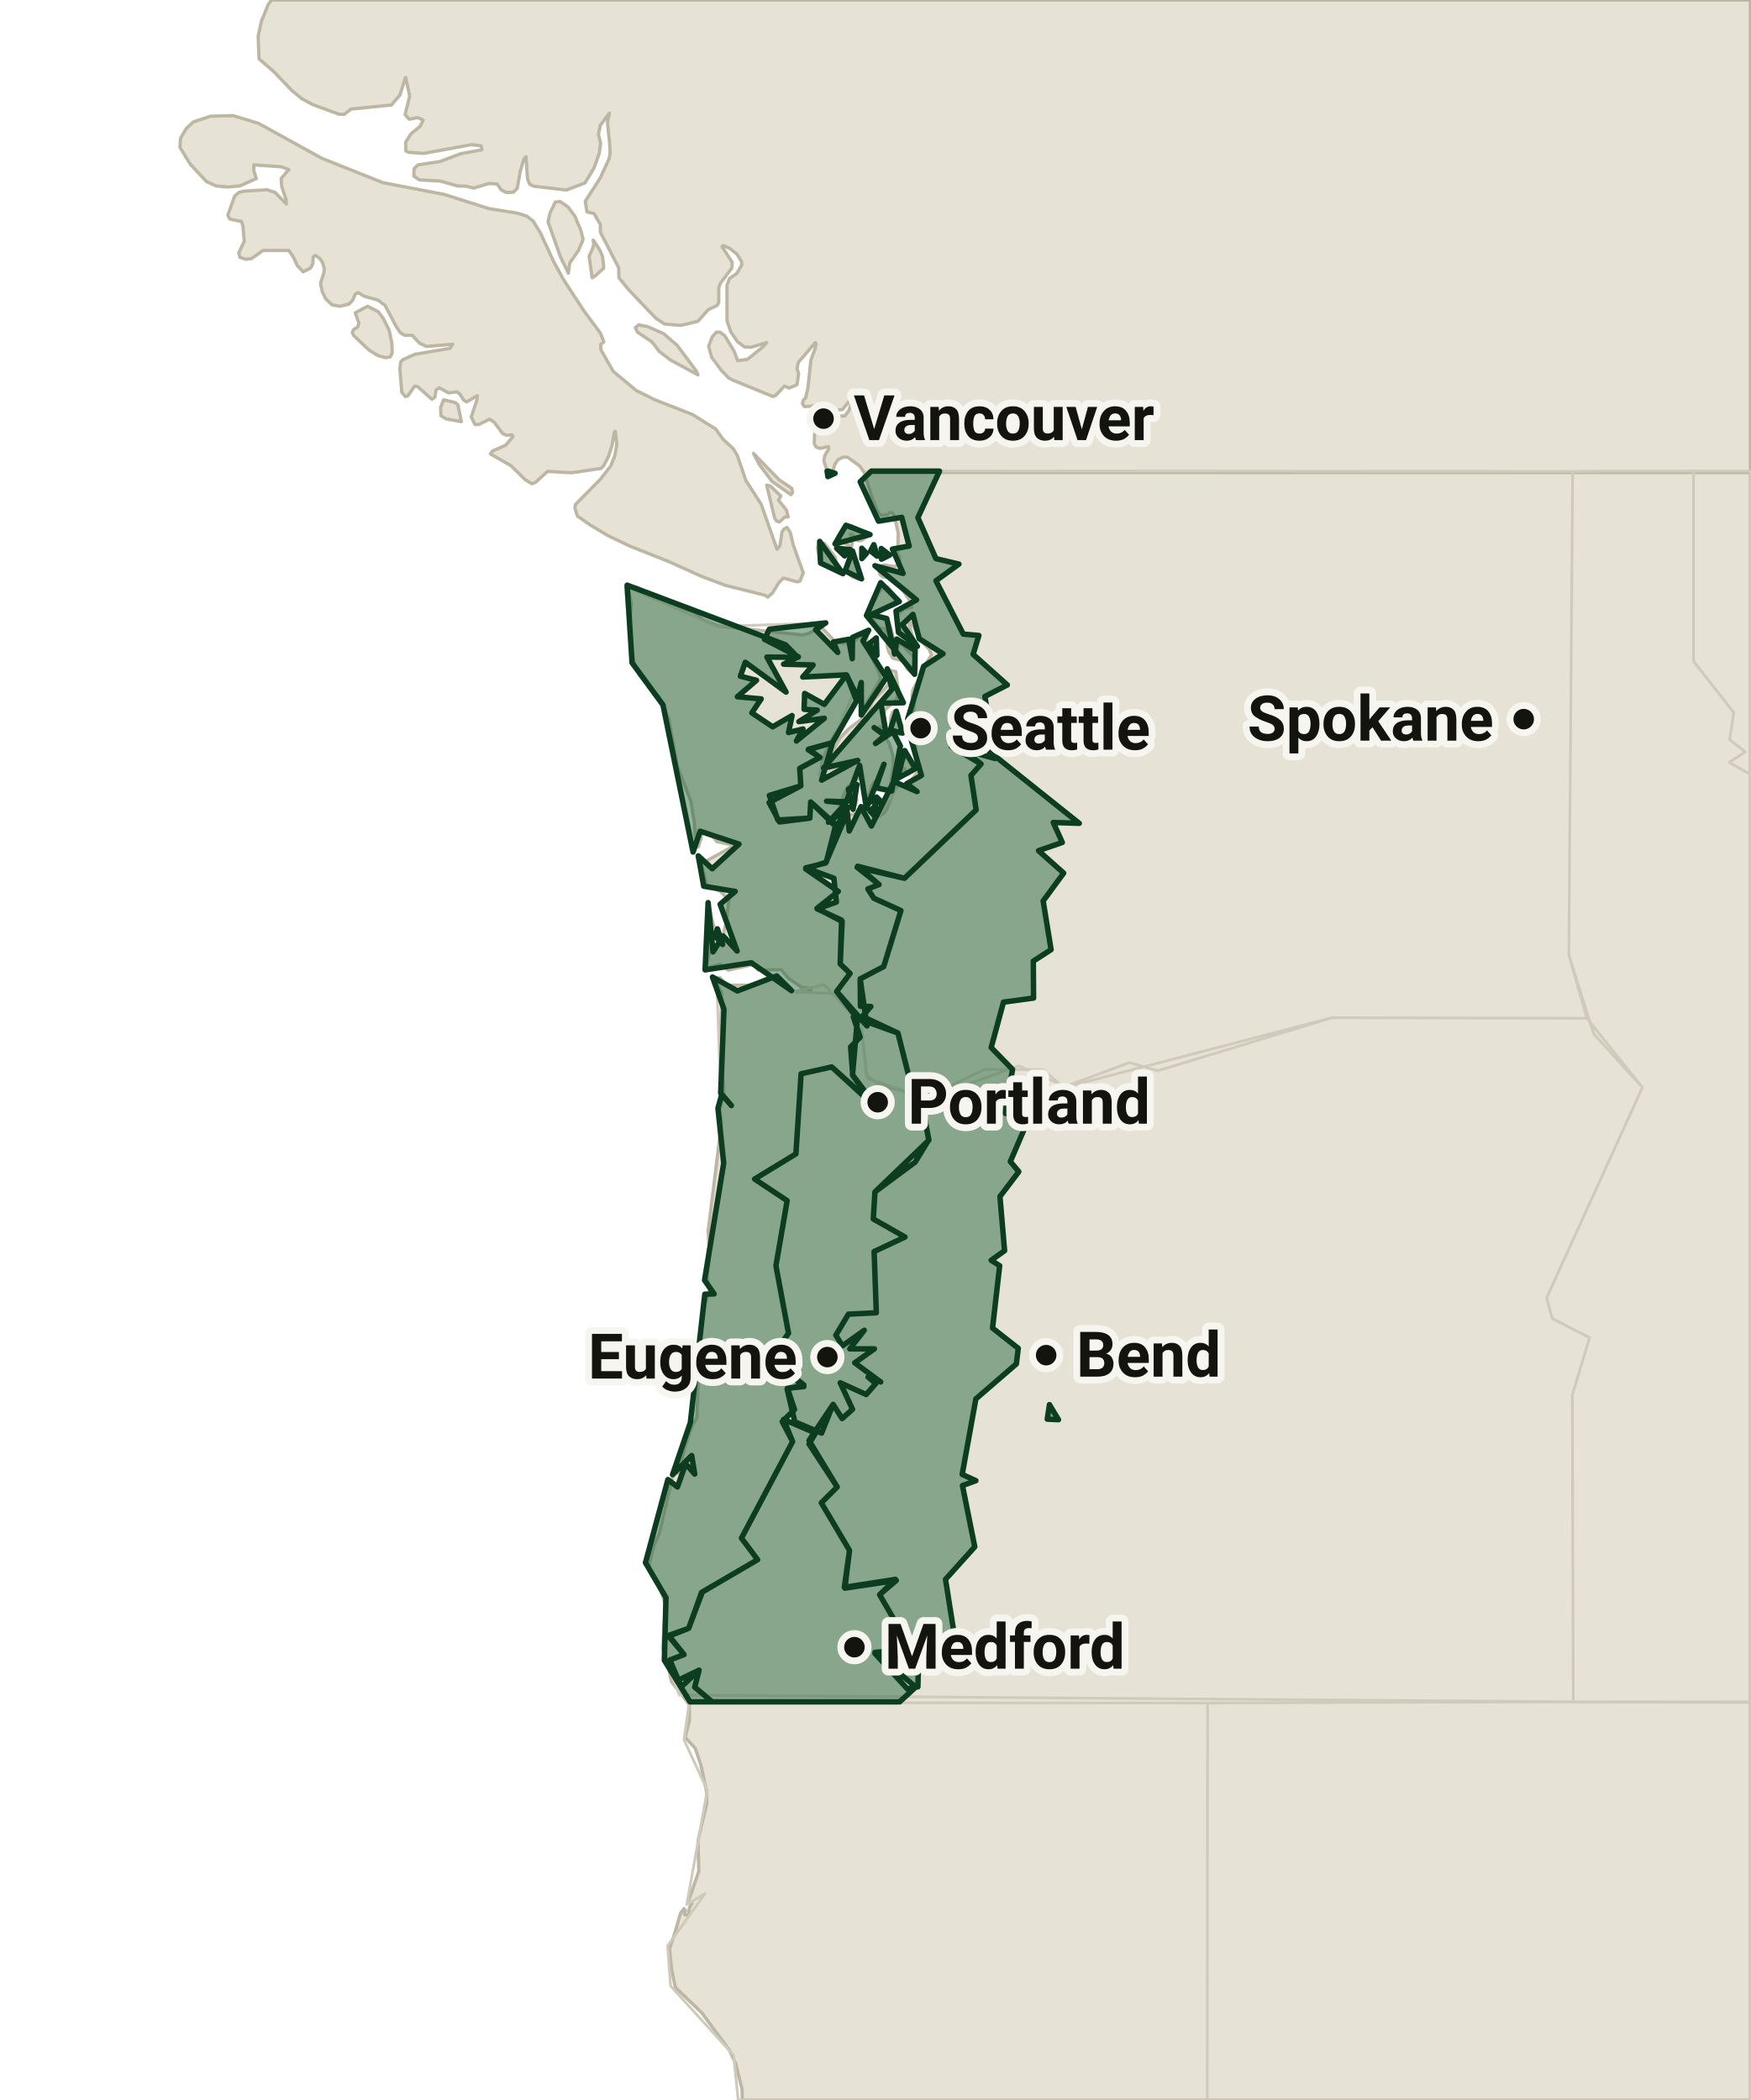
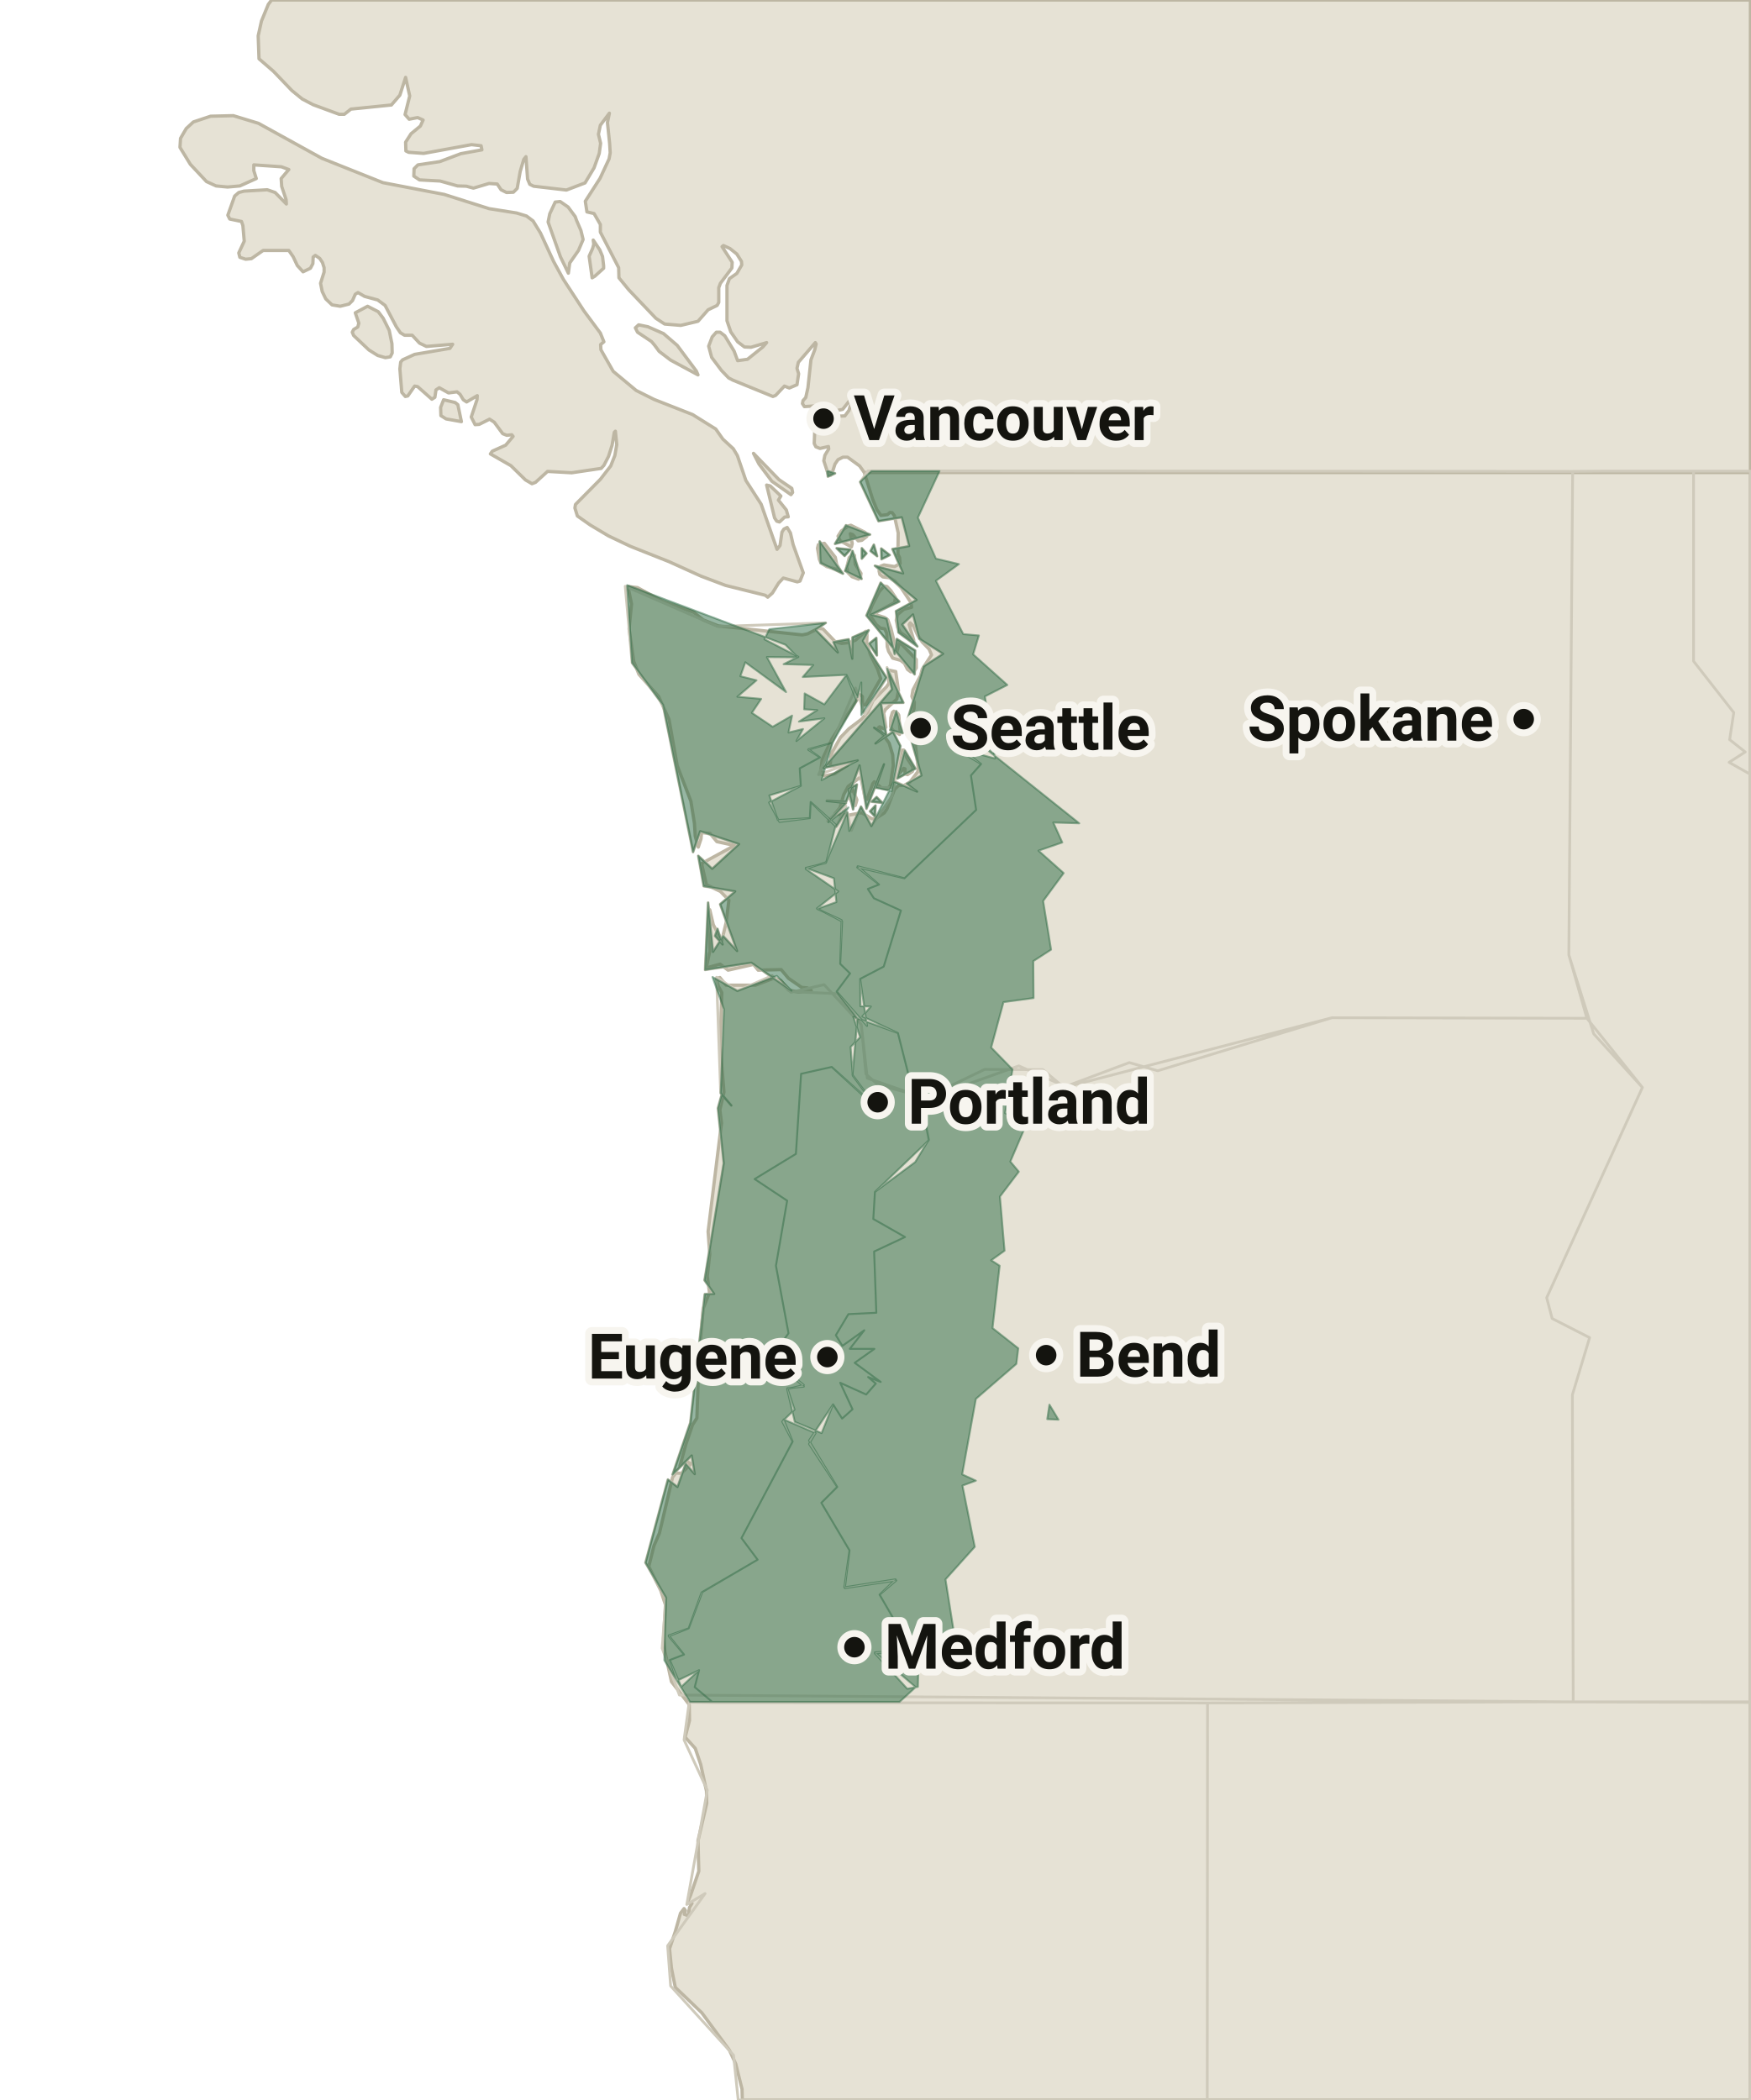
<svg xmlns="http://www.w3.org/2000/svg" viewBox="0 0 640 768" width="640" height="768" role="img">
  <style>
  .land { fill: #e6e2d5; stroke: #bdb6a3; stroke-width: 1.2; stroke-linejoin: round; }
  .admin { fill: none; stroke: #cfcabb; stroke-width: 1; stroke-linejoin: round; }
-   .cover { fill: #175e33; fill-opacity: 0.45; stroke: #0d3d20; stroke-width: 2; stroke-linejoin: round; }
+   /* One region is often a dozen Level III ecoregions, and they are drawn as one
+      path with a subpath each — so a heavy stroke outlines every *internal* seam
+      as boldly as the region's own edge. On the Mid-Atlantic, which is fifteen of
+      them, that read as a shattered windscreen. The seams are still drawn, because
+      the legend says the region is several ecoregions and the picture should agree,
+      but at a third the weight and much closer to the fill: fine internal texture,
+      not fifteen borders competing with the coastline. */
+   .cover { fill: #175e33; fill-opacity: 0.45; stroke: #2f6b45; stroke-opacity: 0.5;
+            stroke-width: 0.7; stroke-linejoin: round; }
  .cover-box { fill: #175e33; fill-opacity: 0.26; stroke: #0d3d20; stroke-width: 2;
               stroke-dasharray: 9 7; stroke-linejoin: round; }
  .pin { fill: #14140f; stroke: #f7f5ef; stroke-width: 2.5; }
  .pin-label { font: 600 23px system-ui, -apple-system, "Segoe UI", Roboto, sans-serif;
               fill: #14140f; stroke: #f7f5ef; stroke-width: 5; paint-order: stroke;
               stroke-linejoin: round; dominant-baseline: central; }
  @media (prefers-color-scheme: dark) {
    .land { fill: #2e3325; stroke: #545d43; }
    .admin { stroke: #434b36; }
-     .cover { fill: #7ec894; fill-opacity: 0.42; stroke: #b9e6c6; }
+     .cover { fill: #7ec894; fill-opacity: 0.42; stroke: #a6d8b6; stroke-opacity: 0.45; }
    .cover-box { fill: #7ec894; fill-opacity: 0.22; stroke: #b9e6c6; }
    .pin { fill: #f2f1e8; stroke: #14160f; }
    .pin-label { fill: #f2f1e8; stroke: #14160f; }
  }
</style>
  <path class="land" fill-rule="evenodd" d="M640 768L271.4 768L271.3 764L269 754.8L266.7 749.8L256.6 736.1L246.9 726.8L245.5 719.8L244.8 712.7L246.9 706.4L248.8 699.7L250.1 698L250.6 698.7L250.2 700.1L251.6 700.6L252.1 697.6L253 696.1L251.5 695.9L251.7 695L252.5 693.1L255.5 684.3L255.2 673.2L258.4 659.5L258.3 655L256.2 645.3L254.2 639.4L250.5 635.3L252.1 629.2L252 623.4L245.5 615L243.1 604L242.6 599.3L243.3 586.9L241.6 581.7L237.2 572.9L239.1 565.3L241.1 560.7L245.9 540.3L247.1 538.7L249.1 538.8L252.7 535.3L251 534.5L248.6 536.1L250.8 528.1L253.2 521.1L254.8 518.6L255.6 495.9L257.1 478.5L259.4 472.7L258.6 466.7L259.5 458.6L258.9 450.4L263.8 410.7L263.2 405.9L264.7 399.4L263.3 382.3L263.9 363L262.6 360.6L262 357.9L263.2 357.5L265.5 360.3L276.2 360.3L283 357.7L285.5 358.6L288.4 362.1L292 362.8L296.6 362.2L295.2 361.3L293.1 361.1L288.3 357.8L285.6 354.6L277.2 354.8L275.5 352.7L266.2 354.8L263.3 352.6L258.2 354L259.5 347.9L259.3 340.2L259.5 332.7L260.8 338.2L263.9 344L265.5 337.4L266.5 329.2L263.4 326L258.3 323.6L256.5 315.8L268.6 309.2L262.1 307.8L259.6 304.8L256.5 304.5L256.3 306.8L255.3 309.8L254.2 305.8L253.9 301.1L252.6 293L247.6 280L244.6 263.1L240.8 254.7L233.6 246.6L231.7 241.9L230 230L230.9 220.9L229.6 214.5L233.1 214.9L242.2 219.9L253.6 223.9L257.1 226.7L262.6 228.9L293.3 232.2L295.3 231.8L299.2 229.8L300.9 230L305.4 234.7L307.7 235.3L310.6 235L312.8 234.1L316.5 230.9L317 232.1L316.9 235.1L318.2 239.3L320.9 244.8L322 248.2L316.5 257.7L315.4 258L315.3 254.7L314.5 254.1L304.2 270.2L300.6 277.8L300.2 281.2L300.4 283.2L301.8 283.7L305.1 283L310 279.8L310.2 279.1L305.7 280.2L303.5 280.3L303.8 276.7L304.3 275L307.3 269.7L310.4 266.5L314.9 263.1L317.4 260.3L319.2 256.2L324.1 251.2L325 249.9L324.8 245.8L325.1 245.1L327.5 245.6L328.5 252.6L327.9 255.7L323.7 259.5L323.1 260.8L323.9 266L323.2 266.5L321.6 265.8L321.1 266.2L325.1 271.8L326.4 276.1L326.6 280L325.5 287.4L324.3 288.6L322.3 288.2L319.7 285.9L319.1 286.6L317 292.4L316.3 291.9L314.9 285L314.2 284.5L310.1 287.6L308.5 290.6L307.1 295.4L305.3 297.6L310.4 298.1L315 297.2L318.7 299.4L319.9 299.5L323.3 297.3L324.3 295.8L327.1 288.6L328.5 287.3L330.6 287.2L332.6 286.1L335.6 282.2L335.7 280.6L334.6 271.8L334.9 266.7L334.4 265.1L333 263.5L333.2 261.9L334.2 259.2L334.3 256.8L333.4 254.7L333.8 252.3L336.6 247L337.2 244.7L340.6 239.5L339.7 237.4L337.2 234.8L335.6 232.5L334 229L332.8 227.8L332.4 228.4L334.1 234.2L333.7 234.5L329.3 231.4L328.2 229.5L327.7 226.8L328.1 224.8L330.5 222.8L333.3 222.1L333.1 220.4L329.5 215L327.1 212.5L325.3 211.3L322.8 211L321.7 210.1L321.4 208.8L321.9 207.1L323.2 206.6L327.1 207.2L329.1 206.1L328.9 203.9L328.3 202.7L328.4 194.9L327 188.6L326.2 187.5L325.4 187.4L324.5 188.2L322.1 188.5L320.6 186.4L319 182.4L316 172.8L320.6 172.8L339.8 172.8L359 172.8L378.2 172.8L397.3 172.8L416.5 172.8L435.7 172.8L454.9 172.8L474.1 172.8L493.2 172.8L512.4 172.8L531.6 172.8L550.8 172.8L570 172.8L589.1 172.8L608.3 172.8L627.5 172.8L640 172.8ZM316.3 194.7L316.9 196.2L315.1 197.6L313.8 197.8L311.8 195.5L310.9 195.2L311.6 198.8L311.3 200L307.2 197.8L306.4 196.1L307.6 194.2L310.2 192.3L311.1 192.1L316.3 194.7ZM305.9 206.4L307.1 208.6L302.3 207.2L300.2 205.9L299.6 204.6L298.9 200.5L299.2 199.2L301.4 198.7L305.4 203.8L305.9 206.4ZM325.7 229.7L327.9 238.5L328.9 234.8L335 241.2L335 244.3L334.3 245.4L333 245.7L331.8 244.8L330.7 242.6L329.3 241.5L326.4 240.7L324.9 238.2L324.4 236.5L324.2 231.6L323.5 230L321.9 229.7L320.4 228.5L318.1 225L317.8 224.1L318.9 221.3L321.4 216.5L323.2 214.3L324.3 214.5L325.7 216L327.4 218.5L327.1 220.4L320.4 224L320.1 224.8L323.4 225.8L324.6 226.7L325.7 229.7ZM313.1 293.3L312.7 294.6L312 294.5L310.6 291.8L310.5 290L311.7 288.6L313.3 292.5L313.1 293.3ZM333.8 280.6L333.6 282.1L331.8 283.3L330.9 283L330.9 281.2L330.4 281L328.6 283.1L328.7 278.9L329.6 274.4L330.4 274.3L331.6 277.2L333.8 280.6ZM329.1 267.4L328.9 268.6L326.4 267.1L325.6 265.7L325.7 262.5L326.3 260.5L326.8 260.1L328.2 260.9L328.6 261.5L329.1 267.4ZM314.6 211.1L313.9 211.8L311.5 210.9L310 209.4L309.6 207.5L310.5 203.9L311.7 202.9L312.4 203.1L312.7 206.3L314.8 209.7L314.6 211.1ZM117.7 57.9L140 66.8L162.4 71.1L178.8 76.3L188.9 77.9L192.5 79L194.9 80.8L197.6 85.2L202.4 95.6L206 102.2L213.5 113.7L219.5 121.8L220.8 125L219.6 126L219.7 127.9L224.2 135.8L232.6 142.8L239.2 146.1L253.2 151.6L261.7 156.9L264.3 160.6L268.1 164.1L269.6 166.6L272.7 175.7L278.3 184.4L284.1 200.9L285.2 199.5L285.9 194.6L286.6 193.5L287.8 192.9L289 194.9L290 199.2L293.7 209.5L292.5 212.5L291.5 212.8L286.4 211.4L284.7 213.2L282.4 216.9L280.7 218.4L279.8 217.7L265.3 214.1L256.3 210.7L244.6 205.4L230.5 199.8L222.5 196L215.8 192L211.1 188.7L210.2 185.8L210.4 184.5L219.5 175.3L223.3 170.4L224.8 166.6L225.5 162.6L225 157.7L224.6 158.1L223.8 162.8L222.5 166.9L220.8 170.2L219.8 171.3L209 172.9L200.2 172.4L195.8 176.4L194.5 176.9L192.1 175.5L186.8 170.3L179.3 166L180 165L184.9 162.8L187.6 159.6L187.1 159L185.3 159.2L183.8 158.6L180.7 154.4L179 153.3L175.2 155.2L173.7 155.3L172.3 152.5L174.4 146.2L174.5 144.7L170.6 147L169.4 146.2L168.2 144.2L167.1 143.3L164 143.7L160.6 141.8L159.4 142.6L159 145.3L157.9 146L152.7 141.4L151.6 141.2L149.1 144.8L148.2 145L146.9 143.5L146.2 134.9L146.5 132.4L147.2 131.6L151.6 129.6L164.5 127.4L165.5 125.9L155.9 126.7L153.4 125.5L150.7 122.6L147.9 122.6L146.4 121.7L144.9 119.5L140.8 111.7L138.1 109.7L133.3 108.4L130.9 107L129.9 107.6L128.9 109.9L127.6 111.2L124.4 112L121.4 111.5L119.1 109.3L117.8 106.6L117.2 103.6L118.5 99.5L118.5 97.9L117.9 96L116.9 94.5L115.3 93.4L114.5 94L114.4 96.4L113.5 98.1L110.8 99.4L108.7 97.1L107.2 93.9L105.6 91.6L96.2 91.6L91.9 94.6L89.8 94.8L87.7 94.1L87.3 92.5L89.3 88.2L88.8 82.5L88.3 81L84 80.1L83.3 78.7L85.8 71.7L87.3 70.4L89.2 69.9L97.7 69.4L100.6 70.4L104.7 74.6L104.6 73L103 68.2L102.8 65.3L105.6 62L102.9 61L92.8 60.3L92.8 62.4L93.7 65.3L87.7 68L83.2 68.4L79 68L75.5 66.4L69.6 60.1L65.8 53.9L66 50.6L68.1 47L70.7 44.6L77 42.5L85.3 42.3L94.5 45.1L117.7 57.9ZM640 0L640 172.8L627.5 172.8L608.3 172.8L589.1 172.8L570 172.8L550.8 172.8L531.6 172.8L512.4 172.8L493.2 172.8L474.1 172.8L454.9 172.8L435.7 172.8L416.5 172.8L397.3 172.8L378.2 172.8L359 172.8L339.8 172.8L320.6 172.8L316 172.8L314.3 170.4L309.9 167.2L308.2 167.2L306.4 168.1L305.3 169.7L304.3 172.8L303.7 173.8L303 173.7L302.6 172.8L301.2 168.5L301.6 166.5L303 164.2L302.9 163.3L299.8 164L298.3 163.4L297.7 162.2L297.9 157.2L296.2 154.4L298.2 153.2L303.5 152.3L308.9 152.1L310.4 150.1L311.9 144.9L308.1 149.7L305.8 150.2L298.7 148.4L294.1 148.7L293.4 147.6L293.6 146.5L294.6 145.4L295.4 141.8L296.5 131.6L297.9 127.9L298.4 125.8L298.1 125.3L291.9 132.5L291.4 134.7L292 136.7L291.4 140.7L288.6 141.9L286.8 141.2L283.6 144.6L282.6 145L267.9 139L266.4 138.2L263.8 135.5L260.2 130.7L259.1 126.6L260.4 123.2L261.9 121.5L263.3 121.5L265 122.8L268.4 128.4L269.7 131.9L273.3 131.4L278.9 126.9L280.3 125.3L274.6 127L272.2 126.9L269.7 125L267.2 121.4L265.8 117.3L265.8 104.4L266.7 101.9L269.4 100L271.2 96.9L271.1 95.6L269.4 92.9L266.9 90.9L264.5 89.8L264 90.2L267.7 95.9L267.6 98L263.4 103.6L262.8 105.2L262.8 110.6L262.2 111.7L258.9 113.3L255.2 117.5L248.9 119L243 118.5L239.8 116.4L229.9 106L226.3 101.6L226.2 97.9L219.5 84.9L219.5 82.1L217.2 78.1L214.6 77.5L214 73.6L219.4 65.2L222.7 58.1L223.1 55.9L222.9 52.5L222.1 44.8L222.8 41.4L219.5 45.8L218.8 49.1L219.6 52.4L219.1 56.1L217.2 61.4L213.9 66.9L207.1 69.5L195.1 68.1L193.7 67.4L192.9 65.5L192.3 57.3L191.5 58.3L190.2 62.7L189.1 68.9L187.7 70.3L185.2 70.4L183.2 69.4L181.8 67.3L178.8 67.1L173.1 68.8L170.5 68.1L167.3 68L160.9 66.2L153.4 65.8L151.3 64.4L151.4 61.7L152.8 60.3L160.8 59.1L168.5 56.2L176.2 54.8L175.9 53.3L172.4 52.9L154.9 56.1L149.4 55.7L148.4 55.2L148.3 52L150.3 48.9L153.7 46.1L154.7 43.9L152.7 43L149.6 43.6L148.1 41.9L149.8 35.1L148.3 28.3L146.2 34.8L143.1 38.4L128.3 39.9L125.9 41.8L124 41.8L114.5 38.3L110.5 36.2L106.7 33.1L100 26.1L94.7 21.5L94.4 13.1L95.6 7.7L98.1 1.6L99.3 0ZM167.4 148L168.7 154.2L163.1 153.2L161.2 152L161.1 149L162.2 146.2L166.4 147.2L167.4 148ZM254.6 135.7L255.2 137.1L245.2 131.7L241 128.5L239.3 126.2L238.2 124.9L233.1 121.5L232.3 119.9L233.5 118.8L236.9 119.5L242.6 122L247.6 126.3L254.6 135.7ZM142.7 130.5L140.9 130.8L138.1 130L134.9 128L129.3 122.7L128.8 121.5L129.3 120.5L130.8 119.6L131.2 118.2L129.9 114.4L134.4 112L138.3 114L140.1 116.4L142.3 120.8L143.3 125.7L143.4 129.1L142.7 130.5ZM208.3 96.2L207.8 99.9L204.9 93.9L200.4 81.2L201 78.2L203 73.9L204.8 73.7L207.7 75.7L210.3 79.2L210.8 80.6L212.4 84.3L213.2 87.6L211.5 91.6L208.3 96.2ZM286.9 189.1L285 190.9L284 190.6L283.2 189.4L280.3 177.4L281.6 177.7L285.5 181.4L284.6 182.9L287.5 186.5L288.2 189L286.9 189.1ZM289.8 180.1L289.2 180.9L282.2 176L277.5 169.7L275.5 165.8L284.8 175.4L289.5 178.6L289.8 180.1ZM217.5 101L216.5 101.6L215.4 93.7L216.7 90.8L217.1 89.3L216.9 87.8L219.3 91.4L220.3 93.8L220.7 97.2L220.7 98.1L217.5 101Z" />
  <path class="admin" d="M261.5 622.7L252 622.5L250.1 636.3L258.6 654.7L251.1 696.5L257.8 692.5L244.1 711.6L245.2 726.3L268.2 751.6L269.9 768L441.4 768L441.5 622.8L261.5 622.7ZM587.3 172.3L575 172.4L573.6 349.2L582.7 378.1L600.5 397.7L565.5 474.6L567.5 482.2L581.2 489.2L574.9 510.1L575.2 622.4L640 622.4L640 283.2L632.2 278.8L638.1 275L632.4 270.5L633.9 260.6L619.2 241.8L619.2 172.3L587.3 172.3ZM640 172.3L619.2 172.3L619.2 241.8L633.9 260.6L632.4 270.5L638.1 275L632.2 278.8L640 283.2ZM564.6 622.4L441.5 622.8L441.4 768L640 768L640 622.6L564.6 622.4ZM262 357.4L263.5 399.8L267.4 404.3L263.9 400.2L262.5 405.3L264.6 425.4L257.6 468.2L261.1 473.2L257.7 473.3L252.4 520.3L245.9 539.3L252.9 532.3L254 539.1L250.7 535.3L247.7 543.8L244.2 541.1L236 571.5L243.5 584.3L242.1 602.8L248.4 619.9L575.2 622.4L574.9 510.1L581.2 489.2L567.5 482.2L565.5 474.6L600.5 397.7L580.2 372.4L487 372.2L423.3 391.6L412.9 388.6L388.9 397.6L381.3 391.2L360 391.1L338.2 401.6L317.1 394.3L314.9 374.7L301.3 360.1L289.2 362.9L282.3 356.8L269.6 362.4L262 357.4ZM262.3 339.7L261.4 342.3L264.2 345.4L262.3 339.7ZM320.1 294.6L318.1 296.7L319.9 298.6L320.1 294.6ZM320.5 291.5L318.7 293.2L322.6 293.6L320.5 291.5ZM313.3 286.9L310.2 288.6L311.9 296L313.3 286.9ZM330.8 274.5L328.1 284.7L334.7 281.1L330.8 274.5ZM327.7 260.1L325.5 267L330 268.1L327.7 260.1ZM320.4 233.3L317.8 235.4L320.6 239.7L320.4 233.3ZM322 213.1L316.8 225.1L334.4 246.6L334.6 237.9L327.9 233.7L327.1 239.2L324.2 226.2L318.5 224.8L328.8 220L322 213.1ZM325.3 203L322.2 200.6L322.3 204.5L325.3 203ZM311.7 201.5L309 208.8L315 211.7L311.7 201.5ZM315.1 200.5L315.1 204.3L316.8 202.4L315.1 200.5ZM319.5 199.2L318.3 201.5L320.7 203.4L319.5 199.2ZM305.9 200.5L308.8 203.3L310.9 201L305.9 200.5ZM299.7 198L300 205.9L308.2 209.8L299.7 198ZM309.3 192.1L305.3 198.9L318.1 195.5L309.3 192.1ZM326.2 291.1L318.6 302.1L314.8 295L311.3 303.7L309.8 297.1L305.7 302.4L309.3 294.8L302.6 300.3L309.3 293.7L302.4 292.7L309.4 293.2L314.2 280L316.8 295.8L323.2 279.5L320.2 288.1L326.8 288L329.2 272.8L326.5 267.6L320.1 271.9L323.5 269L319.6 266.2L324.1 269.1L322.1 257.2L330.3 257L324.3 244.1L326.1 252.1L301.1 280.9L313.6 278.1L299.3 283.3L312.8 251.6L316.2 261.2L324.1 247.8L315.5 234.4L317.6 230.5L311.7 233.1L311.6 240.9L310.3 233.8L304.7 234.8L306.3 238.6L298.2 230.3L301.9 227.8L262.4 229.1L228.6 214.4L231.1 242.4L242.4 257.8L253.4 311.6L256 304L270.2 308.7L260.4 317.7L255.3 313L257.3 324.1L268.8 326L263.3 330.7L269.5 347.8L264.4 342.3L260.7 348.1L258.9 330.1L257.8 354.7L274.7 352.1L289.8 362.7L306.2 363.4L314.9 374.7L316.6 392.8L321.1 396.8L339.5 401.6L372.5 389.8L389.9 397.5L487 372.2L580.2 372.4L573.6 349.2L575 172.4L317.4 172.2L314.5 176.3L321.2 190.6L329.7 189.2L332.4 199.7L326.3 200.8L330.2 209.7L319.9 206.9L335.1 219.4L327.6 223.5L328.5 231.3L335.4 236.4L329.9 228.4L333.8 224.7L336.1 233.6L344.8 239.1L337.7 243.7L331.9 262.9L336.4 266.9L332.6 268.6L336.9 283.6L331.5 286.6L335.3 289.5L327 285.7L326.2 291.1ZM305.3 173.1L302.4 172.2L302.7 174.3L305.3 173.1Z" />
  <path class="cover" fill-rule="evenodd" d="M262.3 339.7L261.4 342.3L264.2 345.4L262.3 339.7ZM229.3 214L231.1 242.4L242.4 257.8L253.4 311.6L256 304L270.2 308.7L260.4 317.7L255.3 313L257.3 324.1L268.8 326L263.3 330.7L269.5 347.8L264.4 342.3L260.7 348.1L258.9 330.1L257.8 354.7L274.7 352.1L289.4 362.3L284 356.9L269.6 362.4L260.5 357.3L264.7 369.1L263.5 399.8L267.4 404.3L263.9 400.2L262.5 405.3L264.6 425.4L257.6 468.2L261.1 473.2L257.7 473.3L252.4 520.3L245.9 539.3L252.9 532.3L254 539.1L250.7 535.3L247.7 543.8L244.2 541.1L236 571.5L243.5 584.3L242.9 607.2L252.3 622.4L260.4 622.4L254 617L255.6 610.8L247.5 614.7L244.9 607.1L250.1 605.1L244.5 598.4L251.8 595.5L256.8 582.2L277 570.4L271.1 562.5L289.8 527.2L286 519.9L290.5 515.5L287.9 507.7L293.9 507.1L281.8 496.7L288.3 487.6L283.7 462.9L287.8 439.1L275.9 431.2L291 422L292.9 392.7L304.1 390.2L320.6 405L311.7 393.1L313.5 372.5L305.9 362.6L310.8 356L307.2 352.5L307.9 337L298.7 332.2L306.5 326L294.6 317.8L302.1 315.3L305.6 301.6L296.4 293.3L296.1 299.2L285 300.6L281.2 293.5L292.8 287.4L292.4 281L299.8 277L295.5 274.2L304.4 271.6L313.2 256.3L309.5 246.8L301.4 257.6L294.2 253.6L294 259.4L298.8 259.7L292.1 263.9L301.4 262.7L291.2 271L293.6 266.6L288.3 267.9L289.6 261.7L282.5 265.8L274.9 260.7L278.3 255.6L269.6 254.8L276.6 248.8L270.7 247.3L272.5 242.2L287.4 253.1L280.4 240.3L291.7 240.4L287.2 235.8L229.3 214ZM320.1 294.6L318.1 296.7L319.9 298.6L320.1 294.6ZM320.5 291.5L318.7 293.2L322.6 293.6L320.5 291.5ZM313.3 286.9L310.2 288.6L311.9 296L313.3 286.9ZM330.8 274.5L328.1 284.7L334.7 281.1L330.8 274.5ZM327.7 260.1L325.5 267L330 268.1L327.7 260.1ZM324.4 244.6L326.1 252.1L301.1 280.9L313.6 278.1L300.4 285.3L304.4 271.6L295.6 274L299.8 277L292.4 281L292.8 287.4L281.3 290.9L284.4 299.9L296.1 299.2L296.4 293.3L305.7 302.4L310.2 295.3L302.9 300.7L309.3 293.7L302.2 293L309.4 293.2L314.3 279.9L316.8 295.7L323.2 279.5L320.2 288.1L326 289.3L329.2 272.8L326.5 267.6L320.1 271.9L323.5 269L319.6 266.1L324.1 269.1L322.1 257.2L330.3 257L324.4 244.6ZM320.4 233.3L317.8 235.4L320.6 239.7L320.4 233.3ZM281.3 230.1L279.5 233.8L291.9 240.2L286.5 242.9L297.3 243.2L293.5 247.6L309.5 246.8L313.5 255L314.9 249.6L314.9 261.5L324.1 247.8L315.5 234.4L317.6 230.5L311.7 233.1L311.6 240.9L310.3 233.8L304.7 234.8L306.3 238.6L298.2 230.3L301.9 227.8L281.3 230.1ZM322 213.1L316.8 225.1L334.4 246.6L334.6 237.9L327.9 233.7L327.1 239.2L324.2 226.2L318.5 224.8L328.8 220L322 213.1ZM325.3 203L322.2 200.6L322.3 204.5L325.3 203ZM311.7 201.5L309 208.8L315 211.7L311.7 201.5ZM315.1 200.5L315.1 204.3L316.8 202.4L315.1 200.5ZM319.5 199.2L318.3 201.5L320.7 203.4L319.5 199.2ZM305.9 200.5L308.8 203.3L310.9 201L305.9 200.5ZM299.7 198L300 205.9L308.2 209.8L299.7 198ZM309.3 192.1L305.3 198.9L318.1 195.5L309.3 192.1ZM318.6 172.3L314.5 176.2L321.2 190.6L329.7 189.2L332.4 199.7L326.3 200.8L330.2 209.7L319.9 206.9L335.1 219.4L327.6 223.5L328.5 231.3L335.4 236.4L329.9 228.4L333.8 224.7L336.1 233.6L344.8 239.1L337.7 243.7L331.9 262.9L336.4 266.9L332.6 268.6L336.9 283.6L331.5 286.6L335.3 289.5L326.8 285.8L318.6 302.1L314.8 295L310.5 303.9L309.8 297.1L301.9 315.6L294.6 317.4L304.9 321.2L305.8 329.9L298.8 332.4L307.7 336.5L307.2 352.5L310.8 356L305.9 362.6L317 375.2L314.5 358L323.1 353.5L329.4 333L319.5 328.5L317.3 325.1L321.4 323.5L313.6 316.8L330.7 321.2L356.9 296.2L355 283.6L358.7 279.4L347.8 273L363.8 277.4L360.1 254.7L368.3 250.5L355.8 239.3L357.9 232.4L352.2 231.9L342.2 212.4L350.6 206.3L342.2 204.3L335.6 189.3L343.5 172.3ZM305.3 173.1L302.8 172.3L302.4 172.3L302.7 174.3L305.3 173.1ZM322.5 375.7L312 371.9L314.5 379.3L311 382.9L311.8 393.4L320.5 405.2L304.1 390.2L292.9 392.7L291 422L275.9 431.2L287.8 439.1L283.7 462.9L288.3 487.6L281.8 496.7L293.9 506.5L287.8 508L290.6 520L300.4 524.1L304.6 513.6L307.9 518.8L311.7 515.4L307.2 505.7L316.7 510L320.2 506L317.4 503.6L322 505.4L312.5 498.4L319.7 493.3L310.7 493.3L316 486.5L308 492.2L305.6 488.3L310.2 480.6L320.4 480.1L319.6 457.7L330.9 452.4L319.3 445.8L319.9 435.9L334.6 425L339.6 416.8L336.8 402.3L342.9 399.2L332.3 393.6L328.3 377.8L322.5 375.7ZM387 519.2L383.7 513.7L382.9 519L387 519.2ZM349.7 272.4L358.7 279.4L355 283.6L356.9 296.2L330.7 321.2L313.4 317.2L321.4 323.5L317.3 325.1L319.5 328.5L329.4 333L323.1 353.5L314.5 358L314.6 368L318.4 368.1L315.3 371.7L328.3 377.8L332.3 393.6L343.2 397L336.8 402.3L339.6 417L319.9 435.9L319.3 445.8L330.9 452.4L319.6 457.7L320.4 480.1L310.2 480.6L305.6 488.3L308 492.2L316 486.5L310.7 493.3L319.7 493.3L312.5 498.4L322 505.4L317.4 503.6L320.2 506L316.7 510L307.2 505.7L311.7 515.4L307.9 518.8L304.6 513.6L295.8 526.8L306.1 543.8L300.3 549.6L310.6 567L308.9 580.8L327.7 578L321.6 583.2L333.2 603.2L319.9 604.7L331.7 617.6L335.6 616.9L335.9 605.7L350.2 606L345.7 577.6L356.4 565.7L351.9 543.3L356.8 541.5L351.8 539.2L356.8 511.6L371.6 498.8L372.3 493.1L362.9 485.7L365.5 462.9L362.4 460.9L367.3 457.4L365.6 437.6L372.5 428.5L369.4 424.8L375.7 410.1L367.5 407.1L370.2 391.1L362.4 383.1L366.9 366.5L377.9 365L377.8 351.5L384.3 347.3L381.4 329.5L388.9 319.3L379.7 311.1L388.4 308.1L385.1 300.8L394.6 301.1L359.3 272.9L349.7 272.4ZM298.2 524.1L286.5 519.1L289.8 527.2L271.1 562.5L277 570.4L256.5 582.4L251.8 595.5L244.5 598.1L250.1 605.1L244.9 607.1L249.1 616.9L255.6 610.8L254 617L260.4 622.4L328.9 622.4L334.8 617L319.9 604.3L333.2 603.2L321.6 583.2L327.4 577.6L308.7 580.5L310.6 567L300.3 549.6L306.1 543.8L295.8 528.1L298.2 524.1Z" />
  <circle class="pin" cx="301.1" cy="153.1" r="5" />
  <text class="pin-label" x="312.1" y="153.1" text-anchor="start">Vancouver</text>
  <circle class="pin" cx="336.6" cy="266.3" r="5" />
  <text class="pin-label" x="347.6" y="266.3" text-anchor="start">Seattle</text>
  <circle class="pin" cx="557.1" cy="263" r="5" />
  <text class="pin-label" x="546.1" y="263" text-anchor="end">Spokane</text>
  <circle class="pin" cx="320.9" cy="403.1" r="5" />
  <text class="pin-label" x="331.9" y="403.1" text-anchor="start">Portland</text>
  <circle class="pin" cx="382.5" cy="495.6" r="5" />
  <text class="pin-label" x="393.5" y="495.6" text-anchor="start">Bend</text>
  <circle class="pin" cx="302.5" cy="496.3" r="5" />
  <text class="pin-label" x="291.5" y="496.3" text-anchor="end">Eugene</text>
  <circle class="pin" cx="312.4" cy="602.4" r="5" />
  <text class="pin-label" x="323.4" y="602.4" text-anchor="start">Medford</text>
</svg>
